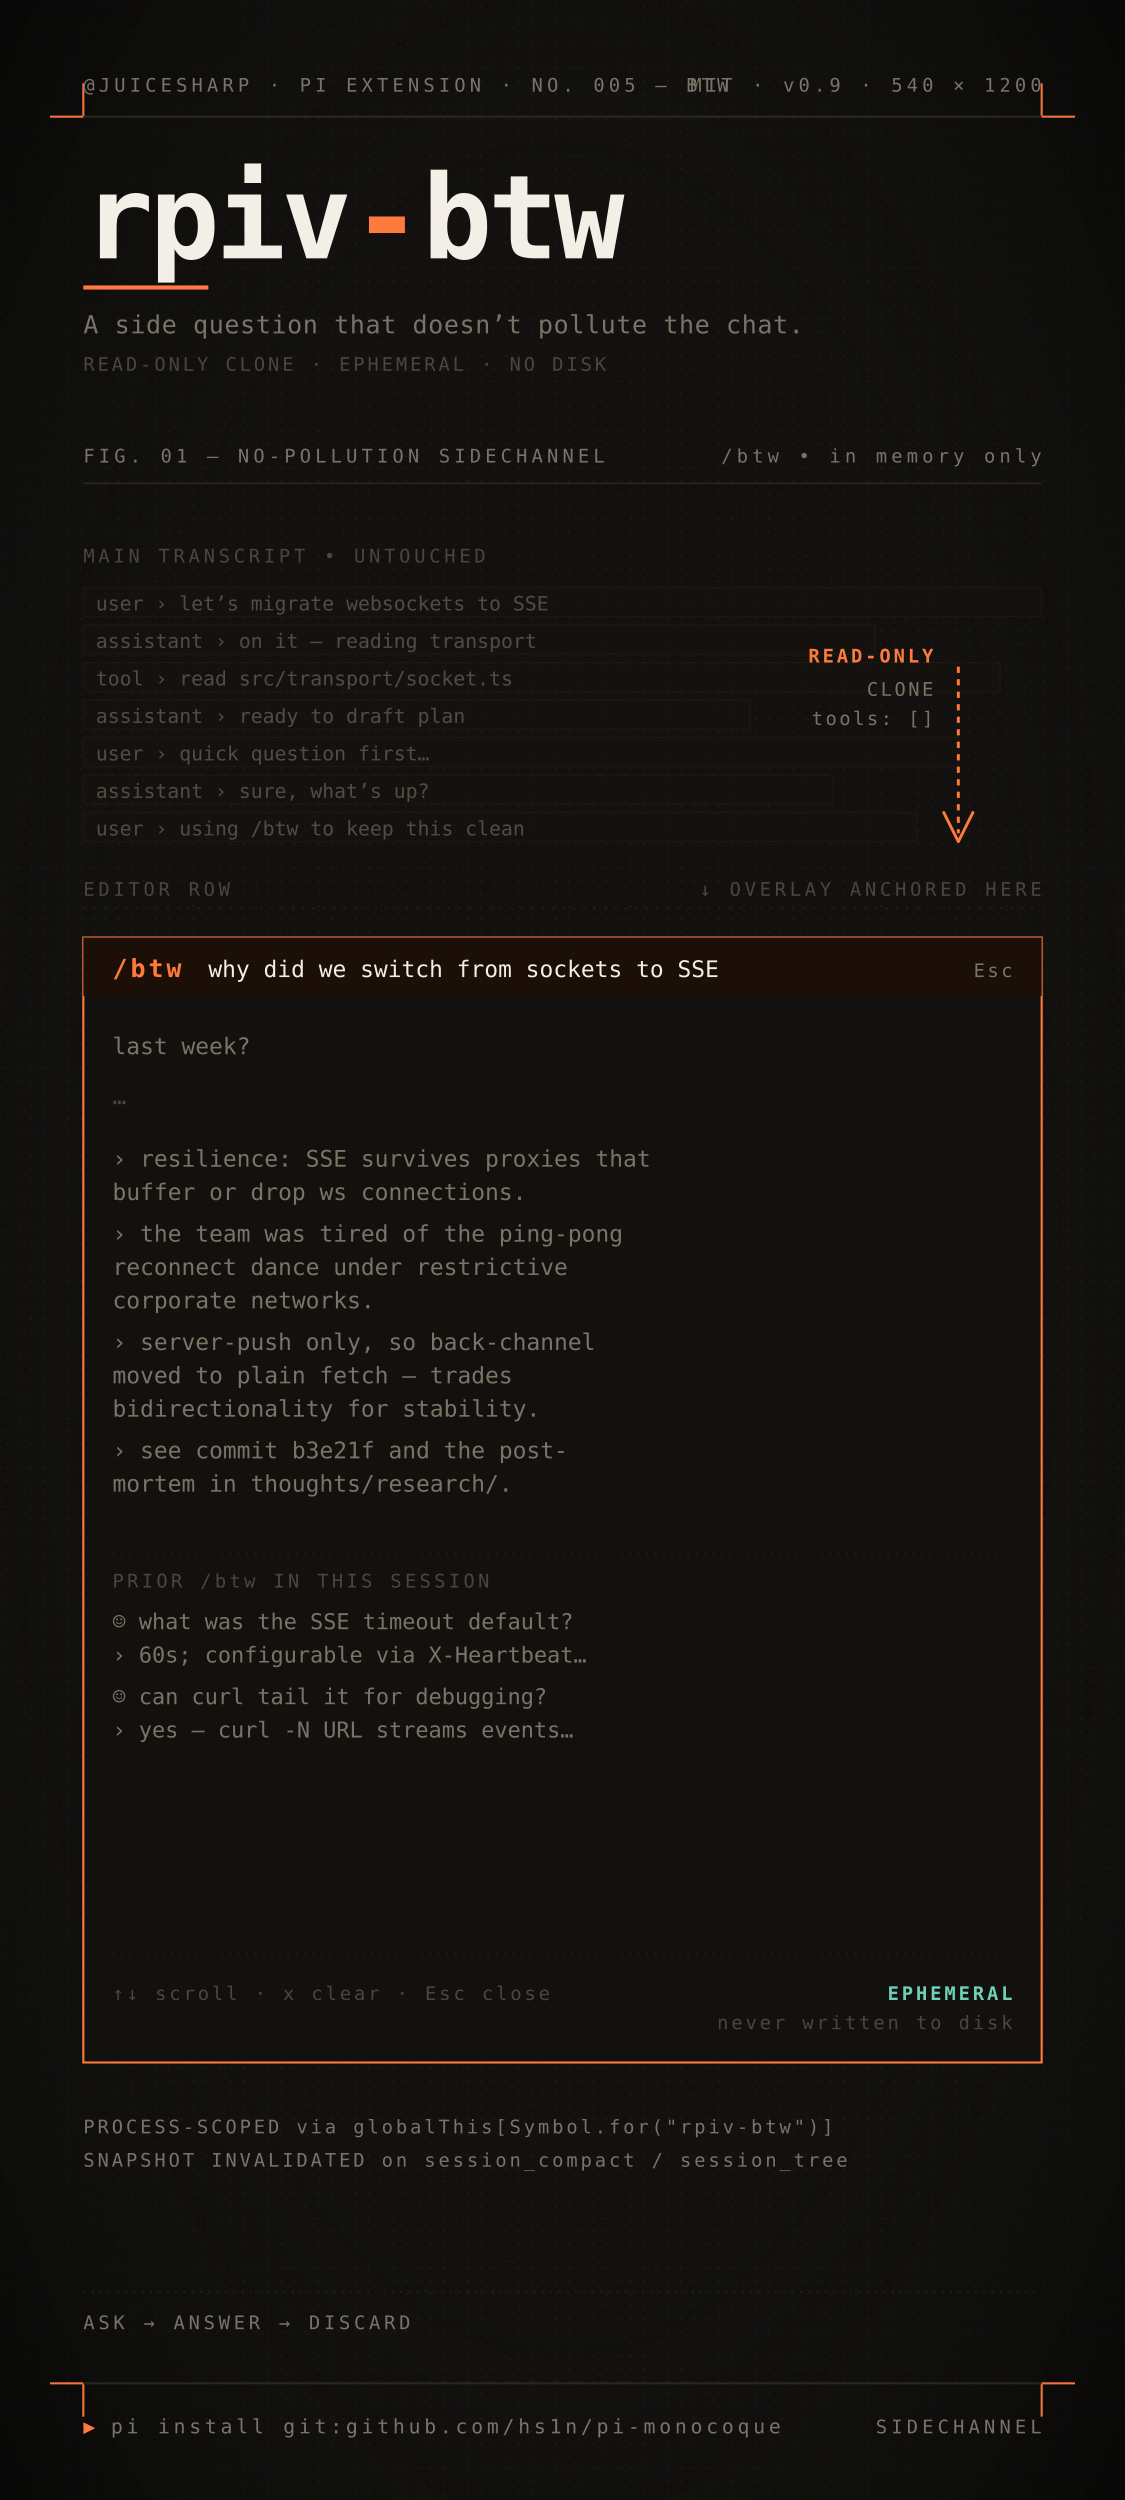
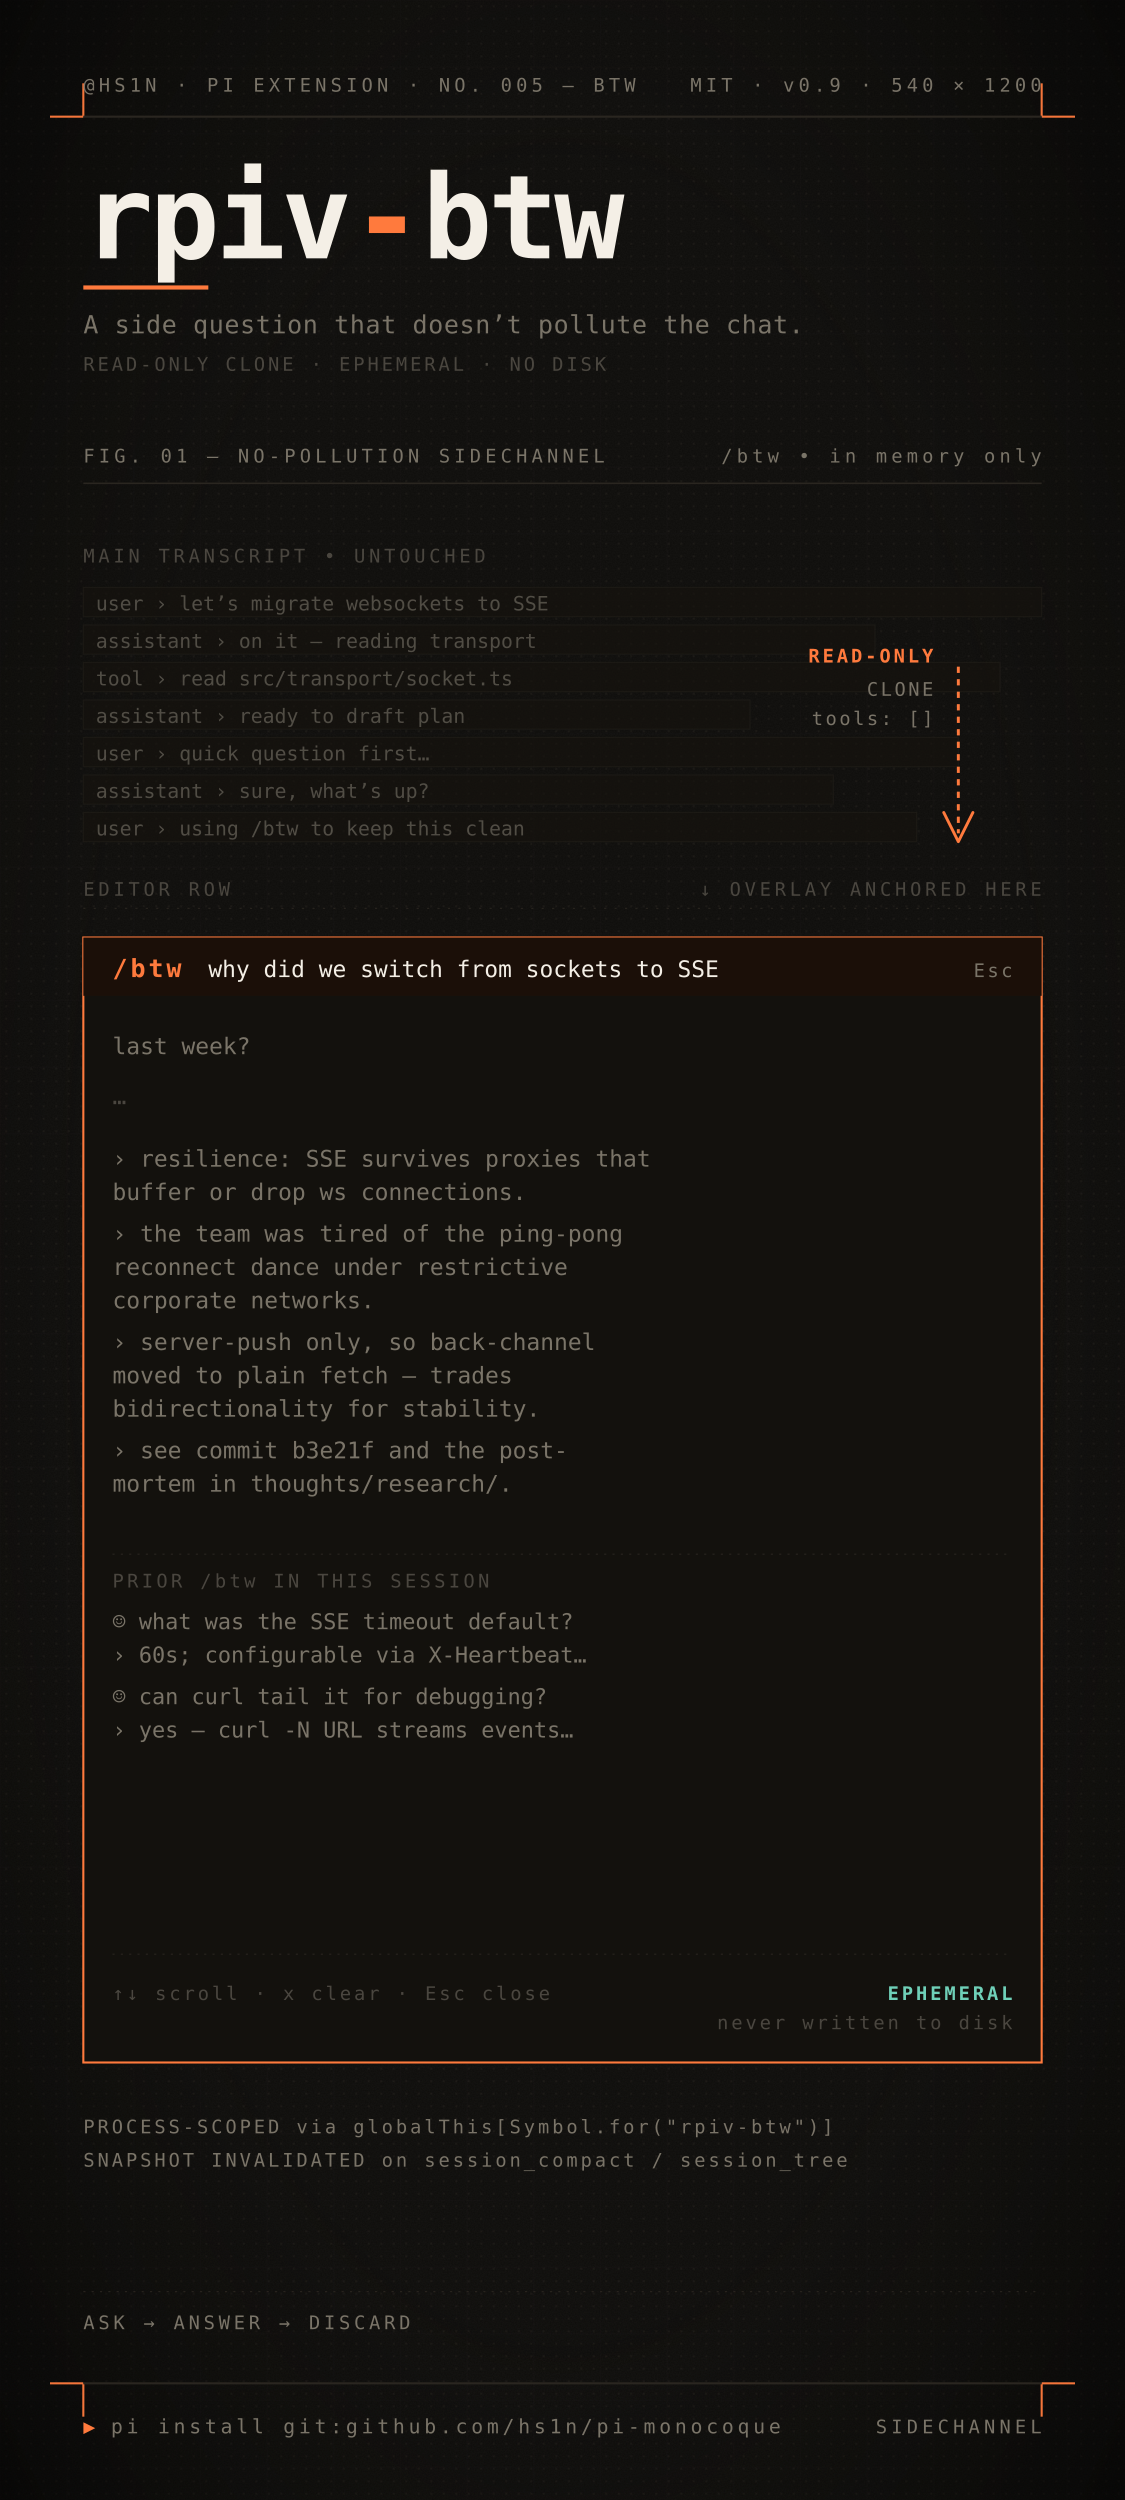
<svg xmlns="http://www.w3.org/2000/svg" viewBox="0 0 540 1200" role="img" aria-label="rpiv-btw — Side questions without polluting the main conversation" preserveAspectRatio="xMidYMid meet">
  <defs>
    <style>
      .mono   { font-family: 'JetBrains Mono', 'Fira Code', 'SFMono-Regular', ui-monospace, Menlo, Consolas, monospace; }
      .ink    { fill: #F4EFE6; }
      .paper  { fill: #0E0D0B; }
      .muted  { fill: #7A7468; }
      .dim    { fill: #4A463F; }
      .accent { fill: #FF7A3D; }
      .mint   { fill: #6FD0B8; }
      .rule   { stroke: #2A2620; }
      .rule-bright { stroke: #FF7A3D; }
    </style>
    <filter id="grain" x="0" y="0" width="100%" height="100%">
      <feTurbulence type="fractalNoise" baseFrequency="1.4" numOctaves="2" seed="19" />
      <feColorMatrix values="0 0 0 0 0.96  0 0 0 0 0.94  0 0 0 0 0.88  0 0 0 0.06 0" />
    </filter>
    <pattern id="grid" width="32" height="32" patternUnits="userSpaceOnUse">
      <path d="M32 0 H0 V32" fill="none" stroke="#161411" stroke-width="0.5" />
    </pattern>
    <pattern id="dots" width="6" height="6" patternUnits="userSpaceOnUse">
      <circle cx="3" cy="3" r="0.6" fill="#231F1A" />
    </pattern>
    <radialGradient id="vignette" cx="50%" cy="50%" r="70%">
      <stop offset="60%" stop-color="#0E0D0B" stop-opacity="0" />
      <stop offset="100%" stop-color="#000" stop-opacity="0.55" />
    </radialGradient>
  </defs>
  <rect width="540" height="1200" class="paper" />
  <rect width="540" height="1200" fill="url(#grid)" opacity="0.55" />
  <rect width="540" height="1200" fill="url(#dots)" opacity="0.4" />
  <rect width="540" height="1200" filter="url(#grain)" opacity="0.5" />
  <rect width="540" height="1200" fill="url(#vignette)" />
  <g class="rule-bright" stroke-width="1" fill="none" opacity="0.95">
    <path d="M24 56 L40 56 M40 40 L40 56" />
    <path d="M516 56 L500 56 M500 40 L500 56" />
    <path d="M24 1144 L40 1144 M40 1160 L40 1144" />
    <path d="M516 1144 L500 1144 M500 1160 L500 1144" />
  </g>
  <line x1="40" y1="56" x2="500" y2="56" class="rule" stroke-width="1" />
-   <text class="mono muted" x="40" y="44" font-size="9" letter-spacing="2">@JUICESHARP · PI EXTENSION · NO. 005 – BTW</text>
+   <text class="mono muted" x="40" y="44" font-size="9" letter-spacing="2">@HS1N · PI EXTENSION · NO. 005 – BTW</text>
  <text class="mono muted" x="500" y="44" font-size="9" letter-spacing="2" text-anchor="end">MIT · v0.9 · 540 × 1200</text>
  <text class="mono ink" x="40" y="124" font-size="56" font-weight="700" letter-spacing="-2">rpiv<tspan class="accent">-</tspan>btw</text>
  <line x1="40" y1="138" x2="100" y2="138" class="rule-bright" stroke-width="2" />
  <text class="mono muted" x="40" y="160" font-size="12" letter-spacing="0.3">A side question that doesn’t pollute the chat.</text>
  <text class="mono dim" x="40" y="178" font-size="9" letter-spacing="1.4">READ-ONLY CLONE · EPHEMERAL · NO DISK</text>
  <text class="mono muted" x="40" y="222" font-size="9" letter-spacing="2">FIG. 01 — NO-POLLUTION SIDECHANNEL</text>
  <text class="mono muted" x="500" y="222" font-size="9" letter-spacing="2" text-anchor="end">/btw • in memory only</text>
  <line x1="40" y1="232" x2="500" y2="232" class="rule" stroke-width="0.75" />
  <text class="mono dim" x="40" y="270" font-size="9" letter-spacing="1.8">MAIN TRANSCRIPT • UNTOUCHED</text>
  <g opacity="0.6" transform="translate(40 282)">
    <rect x="0" y="0" width="460" height="14" fill="#15120E" stroke="#221E18" stroke-width="0.5" />
    <rect x="0" y="18" width="380" height="14" fill="#15120E" stroke="#221E18" stroke-width="0.5" />
    <rect x="0" y="36" width="440" height="14" fill="#15120E" stroke="#221E18" stroke-width="0.5" />
    <rect x="0" y="54" width="320" height="14" fill="#15120E" stroke="#221E18" stroke-width="0.5" />
    <rect x="0" y="72" width="420" height="14" fill="#15120E" stroke="#221E18" stroke-width="0.5" />
    <rect x="0" y="90" width="360" height="14" fill="#15120E" stroke="#221E18" stroke-width="0.5" />
    <rect x="0" y="108" width="400" height="14" fill="#15120E" stroke="#221E18" stroke-width="0.5" />
    <text class="mono muted" x="6" y="11" font-size="9.5">user › let’s migrate websockets to SSE</text>
    <text class="mono muted" x="6" y="29" font-size="9.5">assistant › on it — reading transport</text>
    <text class="mono muted" x="6" y="47" font-size="9.5">tool › read src/transport/socket.ts</text>
    <text class="mono muted" x="6" y="65" font-size="9.5">assistant › ready to draft plan</text>
    <text class="mono muted" x="6" y="83" font-size="9.5">user › quick question first…</text>
    <text class="mono muted" x="6" y="101" font-size="9.5">assistant › sure, what’s up?</text>
    <text class="mono muted" x="6" y="119" font-size="9.5">user › using /btw to keep this clean</text>
  </g>
  <g transform="translate(460 320)">
    <line x1="0" y1="0" x2="0" y2="80" class="rule-bright" stroke-width="1.4" stroke-dasharray="3 3" />
    <path d="M-7 70 L0 84 L7 70" fill="none" stroke="#FF7A3D" stroke-width="1.4" stroke-linejoin="round" stroke-linecap="round" />
    <text class="mono accent" x="-12" y="-2" font-size="9" letter-spacing="1.4" text-anchor="end" font-weight="700">READ-ONLY</text>
    <text class="mono muted" x="-12" y="14" font-size="9" letter-spacing="1.2" text-anchor="end">CLONE</text>
    <text class="mono muted" x="-12" y="28" font-size="9" letter-spacing="1.2" text-anchor="end">tools: []</text>
  </g>
  <line x1="40" y1="436" x2="500" y2="436" class="rule" stroke-width="0.5" stroke-dasharray="1 4" />
  <text class="mono dim" x="40" y="430" font-size="9" letter-spacing="1.8">EDITOR ROW</text>
  <text class="mono dim" x="500" y="430" font-size="9" letter-spacing="1.8" text-anchor="end">↓ OVERLAY ANCHORED HERE</text>
  <g transform="translate(40 450)">
    <rect x="0" y="0" width="460" height="540" fill="#13110D" stroke="#FF7A3D" stroke-width="1" />
    <rect x="0" y="0" width="460" height="28" fill="#1B0F08" />
    <text class="mono accent" x="14" y="19" font-size="12" letter-spacing="1.4" font-weight="700">/btw</text>
    <text class="mono ink" x="60" y="19" font-size="11">why did we switch from sockets to SSE</text>
    <text class="mono ink" x="60" y="33" font-size="11" opacity="0">.</text>
    <text class="mono muted" x="446" y="19" font-size="9" letter-spacing="1.2" text-anchor="end">Esc</text>
    <text class="mono muted" x="14" y="56" font-size="11">last week?</text>
    <text class="mono dim" x="14" y="80" font-size="11">…</text>
    <text class="mono muted" x="14" y="110" font-size="11">› resilience: SSE survives proxies that</text>
    <text class="mono muted" x="14" y="126" font-size="11">  buffer or drop ws connections.</text>
    <text class="mono muted" x="14" y="146" font-size="11">› the team was tired of the ping-pong</text>
    <text class="mono muted" x="14" y="162" font-size="11">  reconnect dance under restrictive</text>
    <text class="mono muted" x="14" y="178" font-size="11">  corporate networks.</text>
    <text class="mono muted" x="14" y="198" font-size="11">› server-push only, so back-channel</text>
    <text class="mono muted" x="14" y="214" font-size="11">  moved to plain fetch — trades</text>
    <text class="mono muted" x="14" y="230" font-size="11">  bidirectionality for stability.</text>
    <text class="mono muted" x="14" y="250" font-size="11">› see commit b3e21f and the post-</text>
    <text class="mono muted" x="14" y="266" font-size="11">  mortem in thoughts/research/.</text>
    <line x1="14" y1="296" x2="446" y2="296" class="rule" stroke-width="0.5" stroke-dasharray="1 3" />
    <text class="mono dim" x="14" y="312" font-size="9" letter-spacing="1.6">PRIOR /btw IN THIS SESSION</text>
    <text class="mono muted" x="14" y="332" font-size="10.5">☺ what was the SSE timeout default?</text>
    <text class="mono muted" x="14" y="348" font-size="10.5">› 60s; configurable via X-Heartbeat…</text>
    <text class="mono muted" x="14" y="368" font-size="10.5">☺ can curl tail it for debugging?</text>
    <text class="mono muted" x="14" y="384" font-size="10.5">› yes — curl -N URL streams events…</text>
    <line x1="14" y1="488" x2="446" y2="488" class="rule" stroke-width="0.5" stroke-dasharray="1 3" />
    <text class="mono dim" x="14" y="510" font-size="9" letter-spacing="1.4">↑↓ scroll · x clear · Esc close</text>
    <text class="mono mint" x="446" y="510" font-size="9" letter-spacing="1.4" text-anchor="end" font-weight="700">EPHEMERAL</text>
    <text class="mono dim" x="446" y="524" font-size="9" letter-spacing="1.4" text-anchor="end">never written to disk</text>
  </g>
  <text class="mono muted" x="40" y="1024" font-size="9" letter-spacing="1.4">PROCESS-SCOPED via globalThis[Symbol.for("rpiv-btw")]</text>
  <text class="mono muted" x="40" y="1040" font-size="9" letter-spacing="1.4">SNAPSHOT INVALIDATED on session_compact / session_tree</text>
  <line x1="40" y1="1100" x2="500" y2="1100" class="rule" stroke-width="0.5" stroke-dasharray="1 3" />
  <text class="mono muted" x="40" y="1118" font-size="9" letter-spacing="1.8">ASK → ANSWER → DISCARD</text>
  <line x1="40" y1="1144" x2="500" y2="1144" class="rule" stroke-width="1" />
  <text class="mono muted" x="40" y="1168" font-size="9.5" letter-spacing="1.8">
    <tspan class="accent">▶</tspan>  pi install git:github.com/hs1n/pi-monocoque
  </text>
  <text class="mono muted" x="500" y="1168" font-size="9" letter-spacing="2" text-anchor="end">SIDECHANNEL</text>
</svg>
